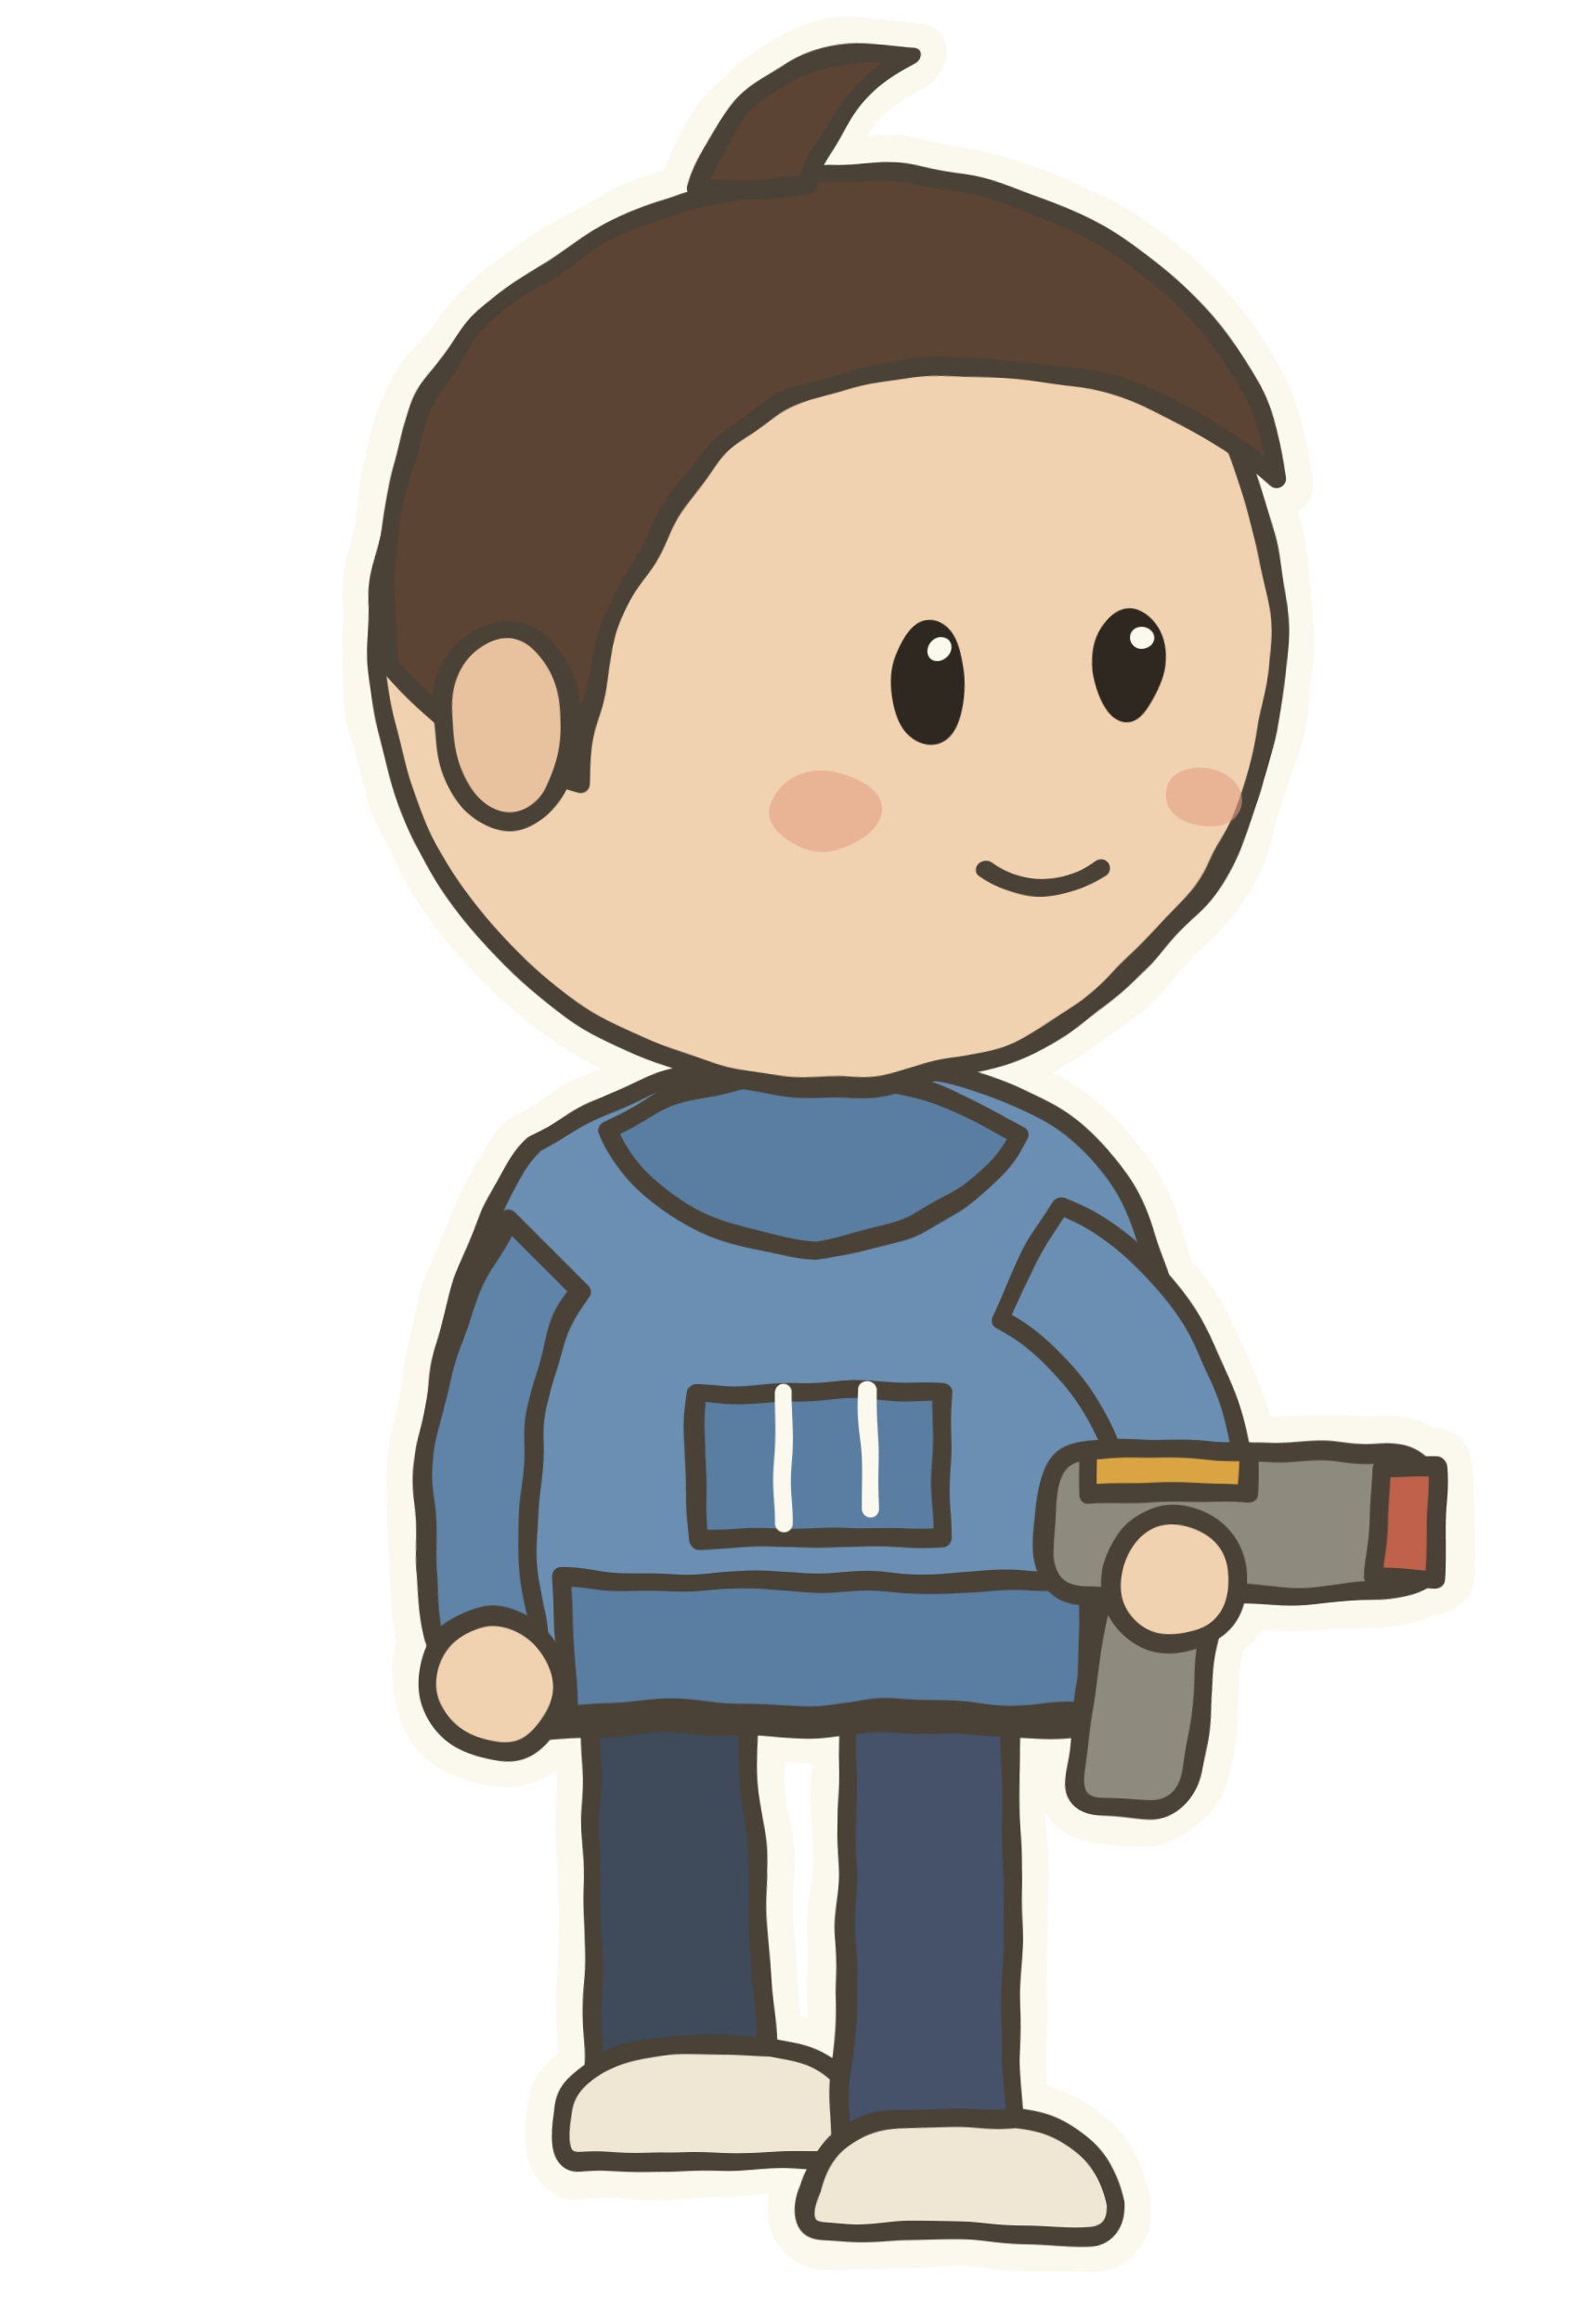
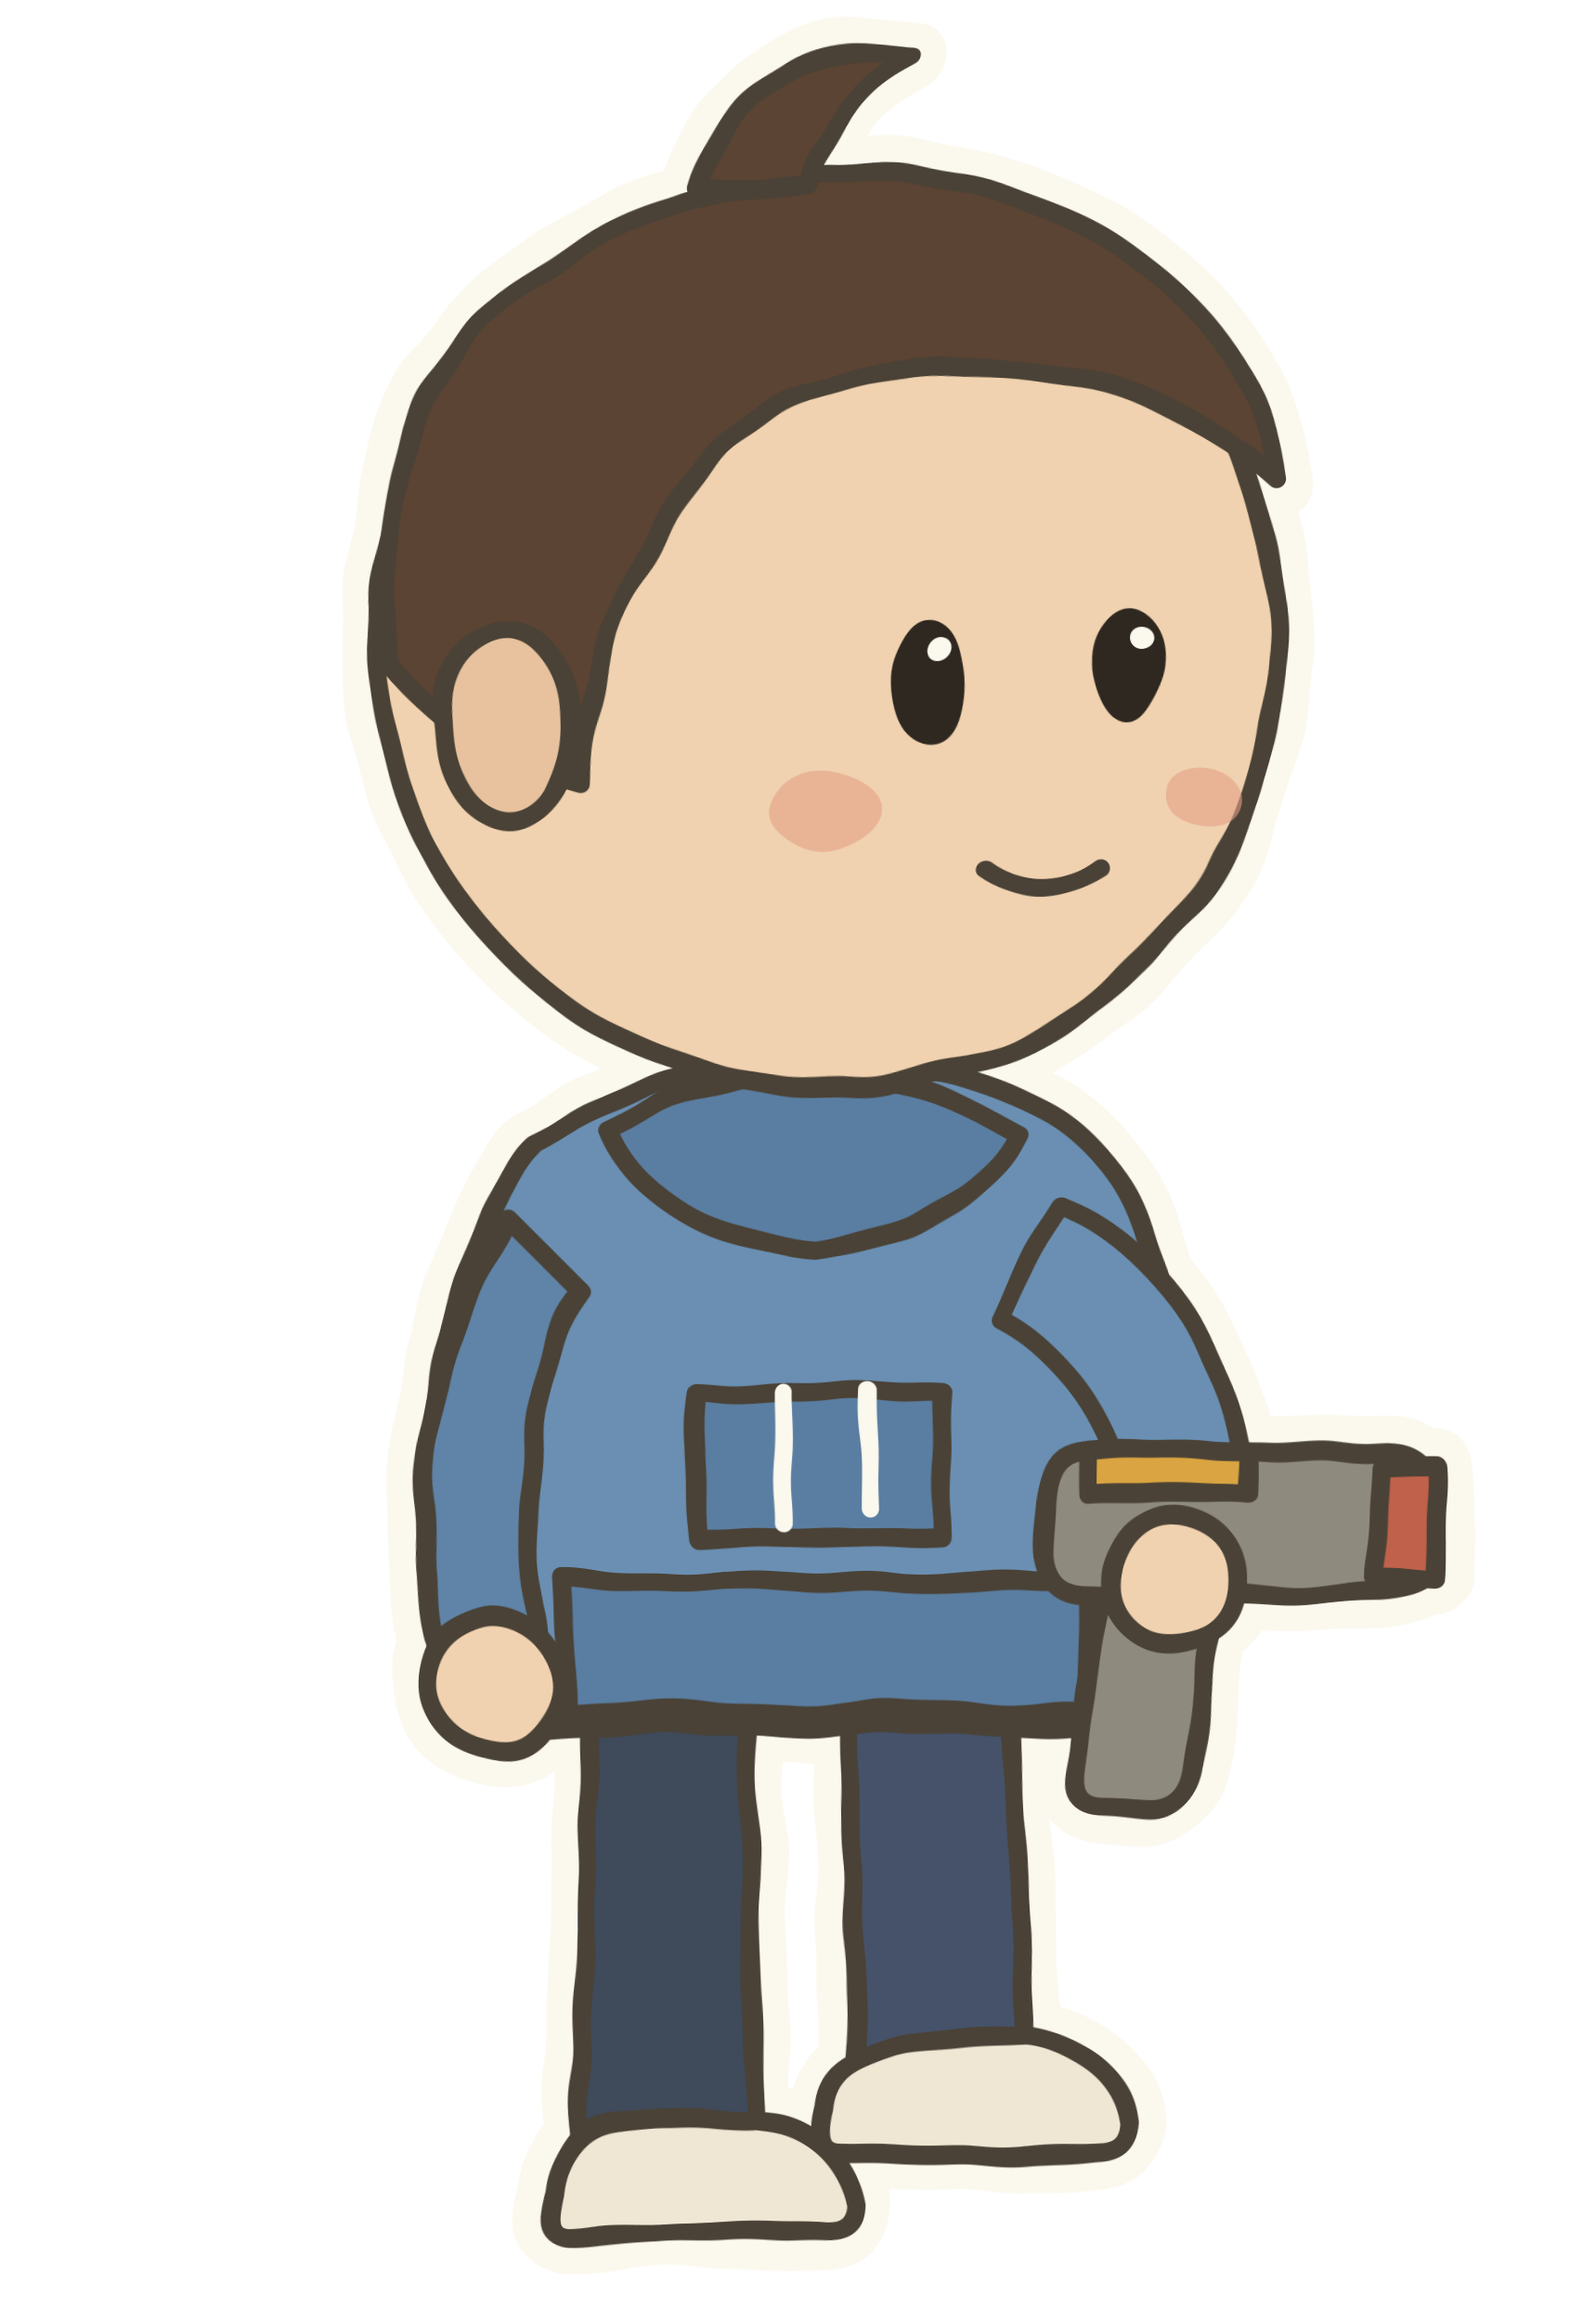
<svg xmlns="http://www.w3.org/2000/svg" xmlns:xlink="http://www.w3.org/1999/xlink" width="220" height="320" viewBox="0 0 220 320">
  <defs>
    <filter id="crayon" x="-5%" y="-5%" width="110%" height="110%">
      <feTurbulence type="fractalNoise" baseFrequency="0.06" numOctaves="2" seed="5" />
      <feDisplacementMap in="SourceGraphic" scale="2.5" />
    </filter>
    <g id="silhouette">
-       <path d="M81 236 L103 236 L106 290 L82 290 z" fill="#3f4a5a" />
-       <path d="M78 292 q2 -10 16 -10 h12 q12 2 14 12 q0 4 -4 4 h-36 q-4 0 -2 -6 z" fill="#efe7d4" />
-       <path d="M117 236 L139 236 L140 300 L116 300 z" fill="#46526a" />
-       <path d="M112 302 q2 -10 16 -10 h12 q12 2 14 12 q0 4 -4 4 h-36 q-4 0 -2 -6 z" fill="#efe7d4" />
+       <path d="M81 236 L103 236 L104 300 L80 300 z" fill="#3f4a5a" />
+       <path d="M76 302 q2 -10 16 -10 h12 q12 2 14 12 q0 4 -4 4 h-36 q-4 0 -2 -6 z" fill="#efe7d4" />
+       <path d="M117 236 L139 236 L142 289 L118 289 z" fill="#46526a" />
+       <path d="M114 291 q2 -10 16 -10 h12 q12 2 14 12 q0 4 -4 4 h-36 q-4 0 -2 -6 z" fill="#efe7d4" />
      <g transform="translate(0 -4)">
        <path d="M62 226 q-8 -40 12 -64 q14 -10 30 -10 h24 q22 2 30 22 q8 22 2 52 q-2 14 -12 16 h-74 q-10 -2 -12 -16 z" fill="#6a8fb3" />
        <path d="M78 222 h72 v18 h-72 z" fill="#5a7ea2" />
        <path d="M96 196 h34 v20 h-34 z" fill="#5a7ea2" />
        <g transform="rotate(0 72 172)">
          <path d="M70 172 q-16 26 -10 58 q2 8 10 6 q6 -2 4 -10 q-4 -24 6 -44 z" fill="#5f84a8" />
          <circle cx="68" cy="236" r="9" fill="#f0d2b0" />
        </g>
        <path d="M146 170 q22 10 26 40 q0 8 -8 8 q-6 0 -8 -6 q-4 -18 -18 -26 z" fill="#6a8fb3" />
        <path d="M150 204 h40 q8 0 8 8 v6 q0 6 -8 6 h-22 l-4 24 q-1 5 -6 5 h-6 q-5 0 -4 -6 l4 -23 h-2 q-6 0 -6 -6 v-6 q0 -8 6 -8 z" fill="#8f8a7e" />
        <path d="M190 206 h8 v16 h-8 z" fill="#c0614b" />
        <path d="M150 204 h22 v6 h-22 z" fill="#d9a441" />
        <circle cx="162" cy="222" r="9" fill="#f0d2b0" />
        <path d="M84 160 q28 -16 56 0 q-6 14 -28 16 q-22 -2 -28 -16 z" fill="#5a7ea2" />
        <circle cx="114" cy="92" r="62" fill="#f0d2b0" />
        <path d="M54 96 q-6 -50 40 -64 q44 -12 70 14 q10 10 12 24 q-22 -20 -56 -14 q-20 4 -30 22 q-8 14 -10 34 q-16 -4 -26 -16 z" fill="#5b4433" />
        <path d="M96 30 q8 -22 30 -18 q-12 6 -14 18 z" fill="#5b4433" />
        <ellipse cx="70" cy="104" rx="9" ry="13" fill="#e8c29e" />
      </g>
    </g>
  </defs>
  <g filter="url(#crayon)">
    <use href="#silhouette" xlink:href="#silhouette" stroke="#fbf8ee" stroke-width="10" stroke-linejoin="round" />
    <use href="#silhouette" xlink:href="#silhouette" stroke="#4a4236" stroke-width="2.6" stroke-linejoin="round" />
    <g transform="translate(0 -4)">
      <ellipse cx="128" cy="98" rx="5.5" ry="8.5" fill="#2f2820" />
      <ellipse cx="156" cy="96" rx="5" ry="8" fill="#2f2820" />
      <circle cx="130" cy="94" r="1.8" fill="#fbf8ee" />
      <circle cx="157.5" cy="92" r="1.6" fill="#fbf8ee" />
      <path d="M136 124 q8 6 16 0" fill="none" stroke="#4a4236" stroke-width="2.6" stroke-linecap="round" />
      <ellipse cx="114" cy="116" rx="8" ry="5" fill="#e59f86" opacity="0.6" />
      <ellipse cx="166" cy="114" rx="5" ry="4" fill="#e59f86" opacity="0.6" />
      <path d="M108 196 v18 M120 196 v16" stroke="#fbf8ee" stroke-width="2.4" stroke-linecap="round" />
    </g>
  </g>
</svg>
